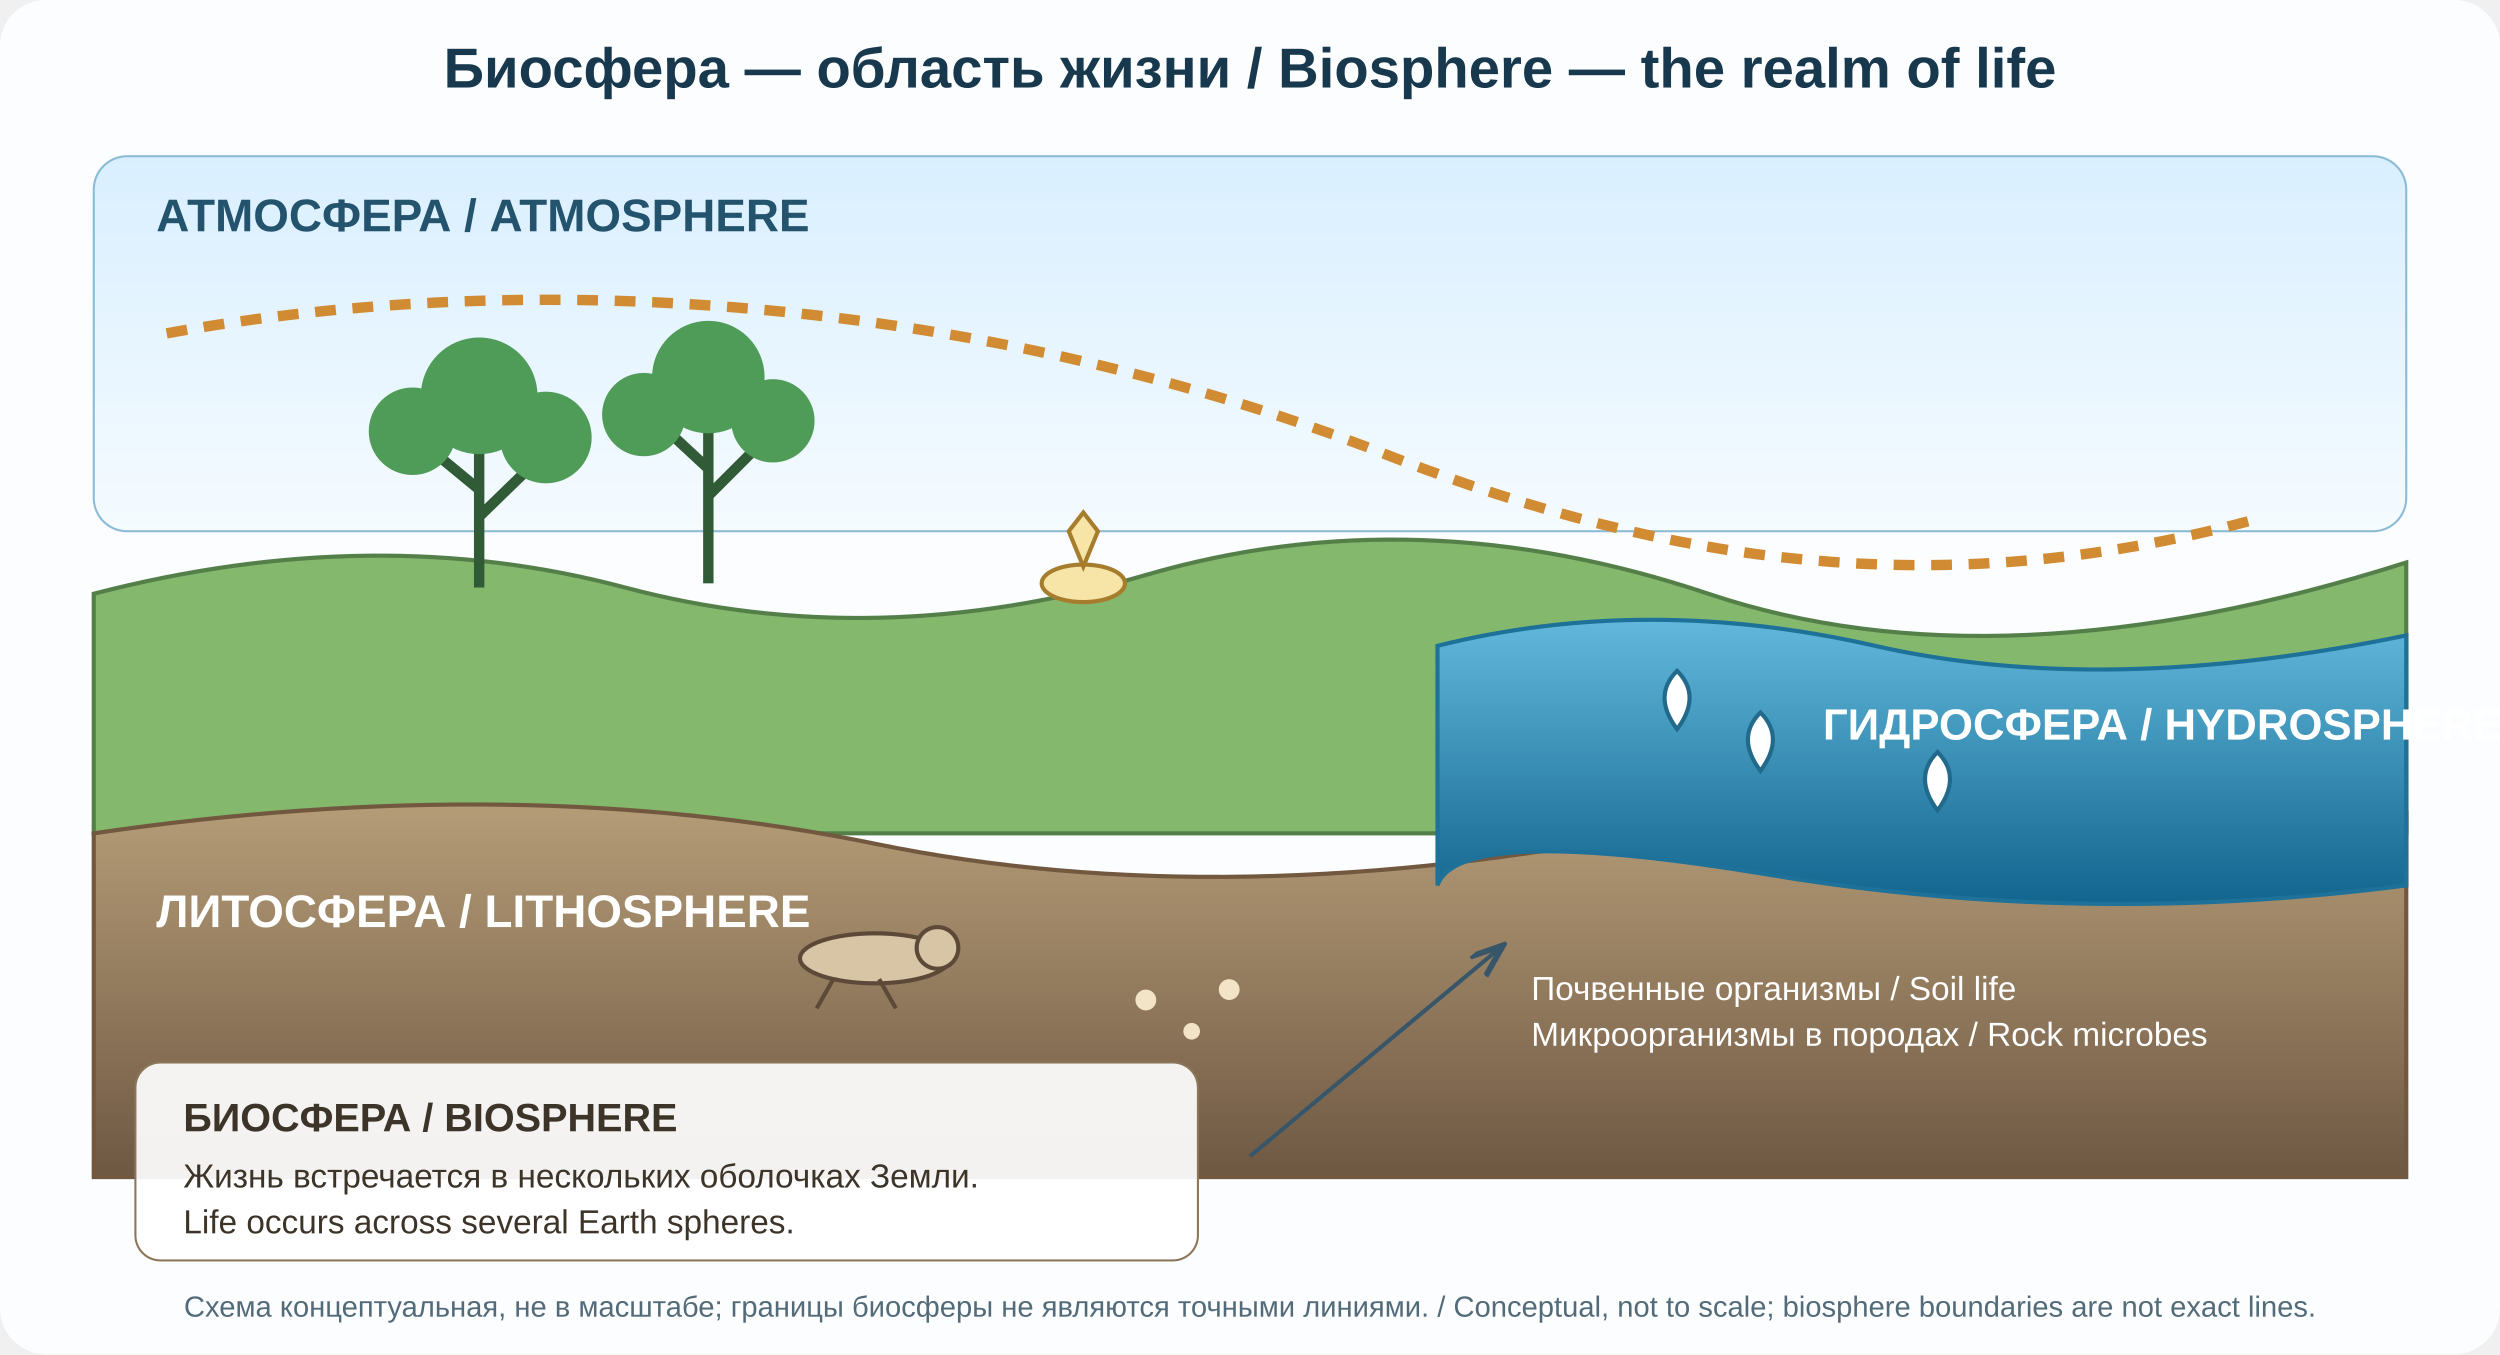
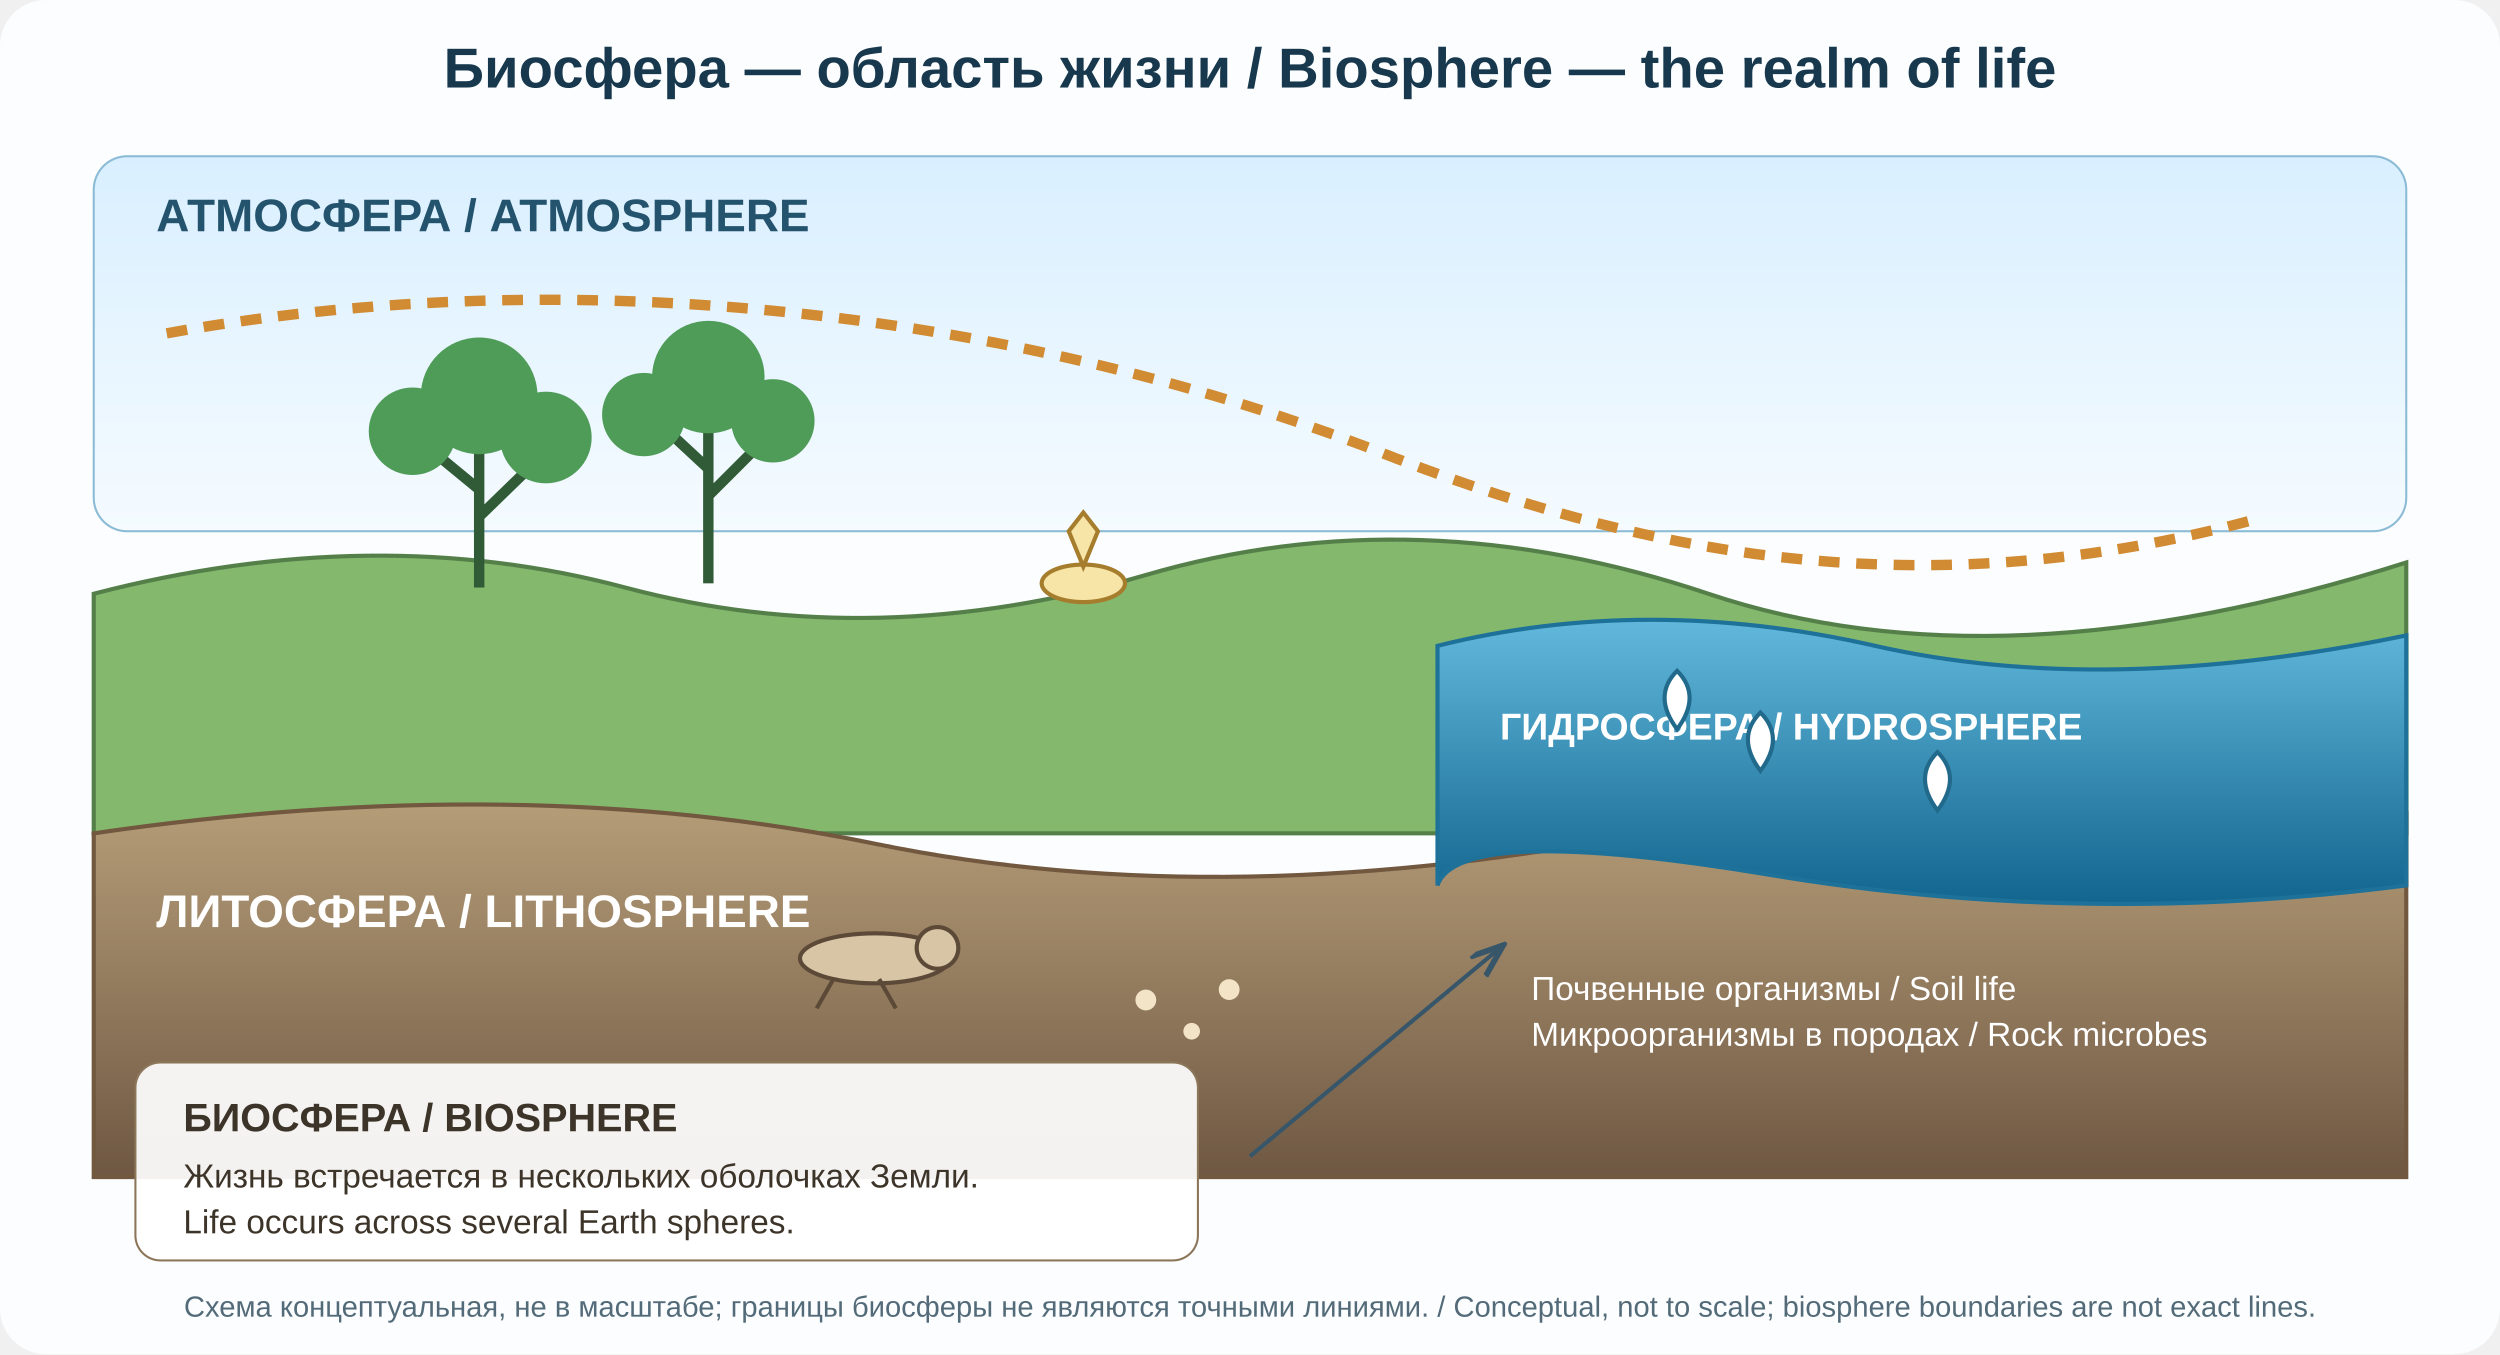
<svg xmlns="http://www.w3.org/2000/svg" viewBox="0 0 1200 650" role="img" aria-labelledby="title desc">
  <defs>
    <linearGradient id="sky" x2="0" y2="1">
      <stop stop-color="#d9efff" />
      <stop offset="1" stop-color="#f5fbff" />
    </linearGradient>
    <linearGradient id="sea" x2="0" y2="1">
      <stop stop-color="#62b8dc" />
      <stop offset="1" stop-color="#12658e" />
    </linearGradient>
    <linearGradient id="rock" x2="0" y2="1">
      <stop stop-color="#b9a17b" />
      <stop offset="1" stop-color="#6f5843" />
    </linearGradient>
    <marker id="arr" markerWidth="9" markerHeight="9" refX="7" refY="3" orient="auto">
      <path d="M0 0L8 3L0 6" fill="none" stroke="#38566a" stroke-width="1.4" />
    </marker>
  </defs>
  <rect width="1200" height="650" rx="22" fill="#fbfdff" />
  <text x="600" y="42" text-anchor="middle" font-family="Arial,sans-serif" font-size="27" font-weight="700" fill="#17384d">Биосфера — область жизни / Biosphere — the realm of life</text>
  <rect x="45" y="75" width="1110" height="180" rx="16" fill="url(#sky)" stroke="#8bbbd5" />
  <text x="75" y="111" font-family="Arial,sans-serif" font-size="22" font-weight="700" fill="#24536e">АТМОСФЕРА / ATMOSPHERE</text>
  <path d="M45 285 Q180 250 300 282 T550 276 T820 285 T1155 270 L1155 400 L45 400Z" fill="#83b86d" stroke="#557f49" stroke-width="2" />
  <path d="M45 400 Q250 370 420 405 T800 398 T1155 390 L1155 565 L45 565Z" fill="url(#rock)" stroke="#72583f" stroke-width="2" />
  <path d="M690 310 Q790 285 900 310 T1155 305 L1155 425 Q1000 445 850 420 T690 425Z" fill="url(#sea)" stroke="#1e7198" stroke-width="2" />
  <text x="75" y="445" font-family="Arial,sans-serif" font-size="22" font-weight="700" fill="#fff">ЛИТОСФЕРА / LITHOSPHERE</text>
-   <text x="875" y="355" font-family="Arial,sans-serif" font-size="21" font-weight="700" fill="#fff">ГИДРОСФЕРА / HYDROSPHERE</text>
+   <text x="720" y="355" font-family="Arial,sans-serif" font-size="18" font-weight="700" fill="#fff">ГИДРОСФЕРА / HYDROSPHERE</text>
  <g stroke="#315b36" stroke-width="5" fill="none">
    <path d="M230 282V205M230 235l-34-28M230 248l35-34M340 280V195M340 225l-28-26M340 238l30-30" />
  </g>
  <g fill="#4f9b58">
    <circle cx="230" cy="190" r="28" />
    <circle cx="198" cy="207" r="21" />
    <circle cx="262" cy="210" r="22" />
    <circle cx="340" cy="181" r="27" />
    <circle cx="309" cy="199" r="20" />
    <circle cx="371" cy="202" r="20" />
  </g>
  <g fill="#f6e5a7" stroke="#a67c2d" stroke-width="2">
    <ellipse cx="520" cy="280" rx="20" ry="9" />
    <path d="M520 272l-7-17 7-9 7 9z" />
  </g>
  <g fill="#fff" stroke="#226a8b" stroke-width="2">
    <path d="M805 350q-12-16 0-28q12 12 0 28z" />
    <path d="M845 370q-12-16 0-28q12 12 0 28z" />
    <path d="M930 389q-12-16 0-28q12 12 0 28z" />
  </g>
  <g fill="#d7c5a5" stroke="#5c4937" stroke-width="2">
    <ellipse cx="420" cy="460" rx="36" ry="12" />
    <circle cx="450" cy="455" r="10" />
    <path d="M400 470l-8 14m30-14l8 14" />
  </g>
  <g fill="#f3e4c8">
    <circle cx="550" cy="480" r="5" />
    <circle cx="572" cy="495" r="4" />
    <circle cx="590" cy="475" r="5" />
  </g>
  <path d="M80 160 C300 120 520 160 670 220 C800 270 930 290 1080 250" fill="none" stroke="#d18b32" stroke-width="5" stroke-dasharray="10 8" />
  <rect x="65" y="510" width="510" height="95" rx="12" fill="#fff" fill-opacity=".92" stroke="#8c7659" />
  <text x="88" y="543" font-family="Arial,sans-serif" font-size="19" font-weight="700" fill="#3d3429">БИОСФЕРА / BIOSPHERE</text>
  <text x="88" y="570" font-family="Arial,sans-serif" font-size="16" fill="#3d3429">Жизнь встречается в нескольких оболочках Земли.</text>
  <text x="88" y="592" font-family="Arial,sans-serif" font-size="16" fill="#3d3429">Life occurs across several Earth spheres.</text>
  <path d="M600 555L720 455" stroke="#38566a" stroke-width="2" marker-end="url(#arr)" />
  <text x="735" y="480" font-family="Arial,sans-serif" font-size="16" fill="#fff">Почвенные организмы / Soil life</text>
  <text x="735" y="502" font-family="Arial,sans-serif" font-size="16" fill="#fff">Микроорганизмы в породах / Rock microbes</text>
  <text x="600" y="632" text-anchor="middle" font-family="Arial,sans-serif" font-size="14" fill="#536b78">Схема концептуальная, не в масштабе; границы биосферы не являются точными линиями. / Conceptual, not to scale; biosphere boundaries are not exact lines.</text>
</svg>
